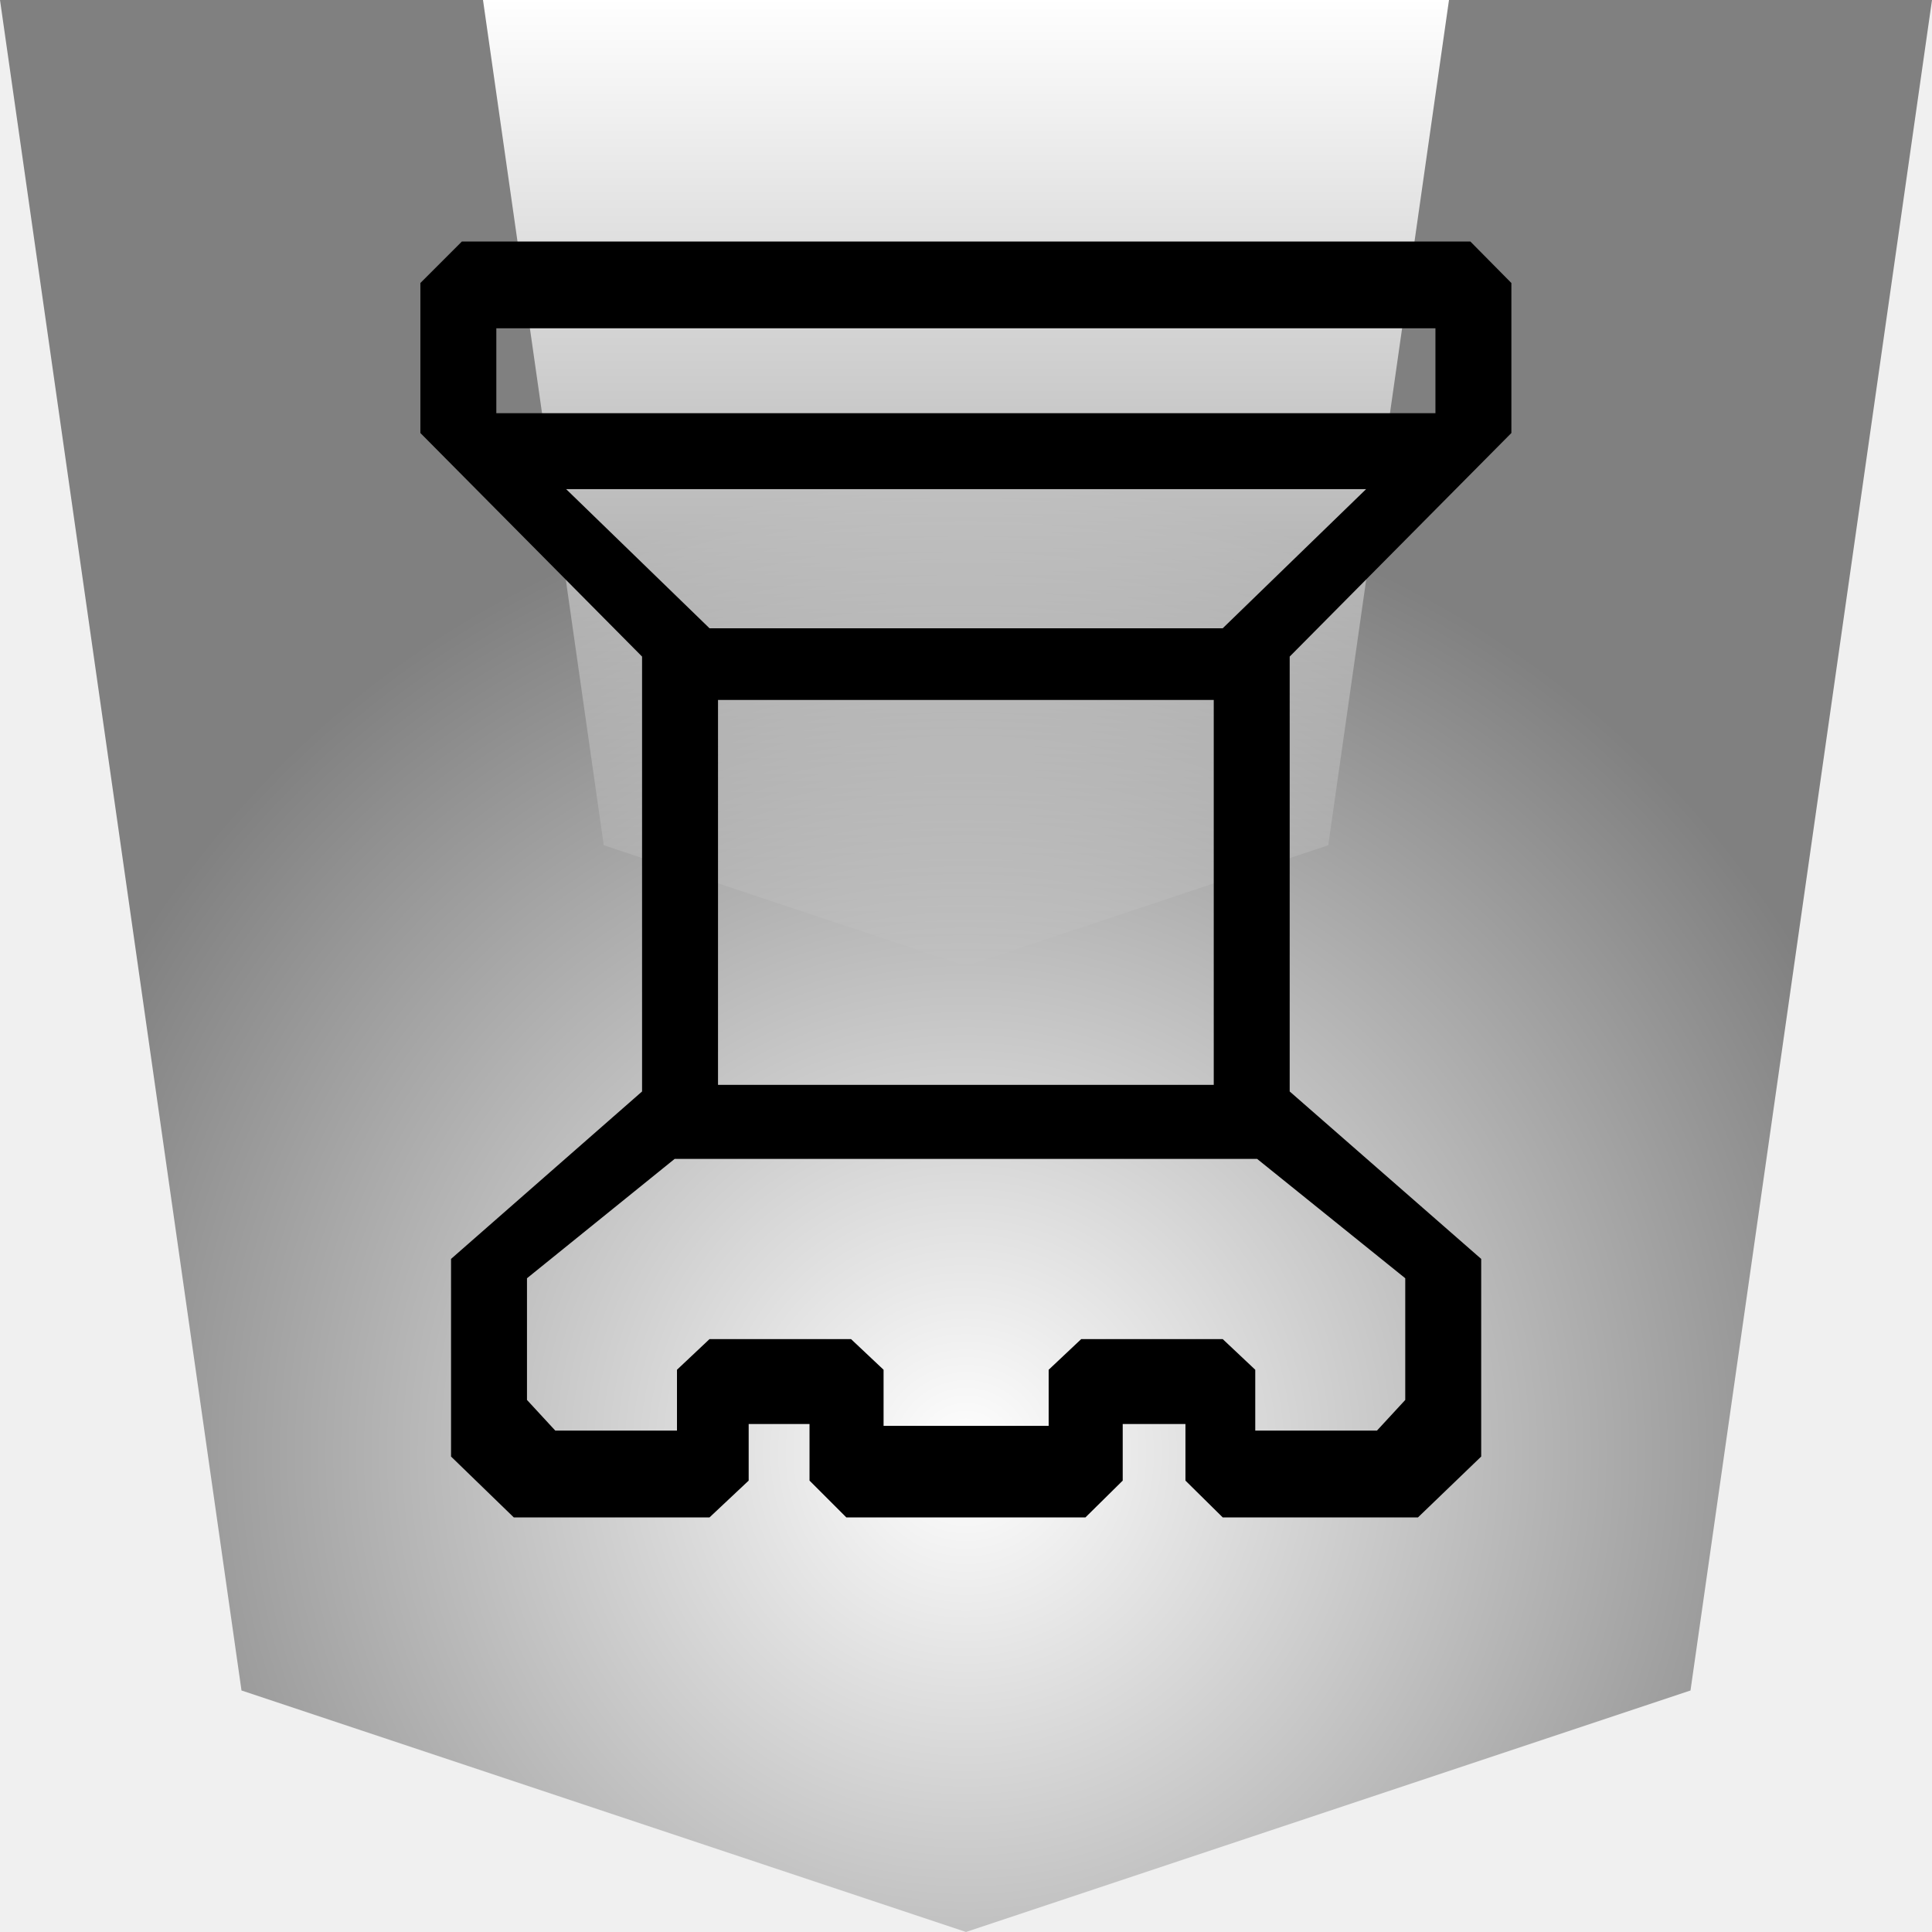
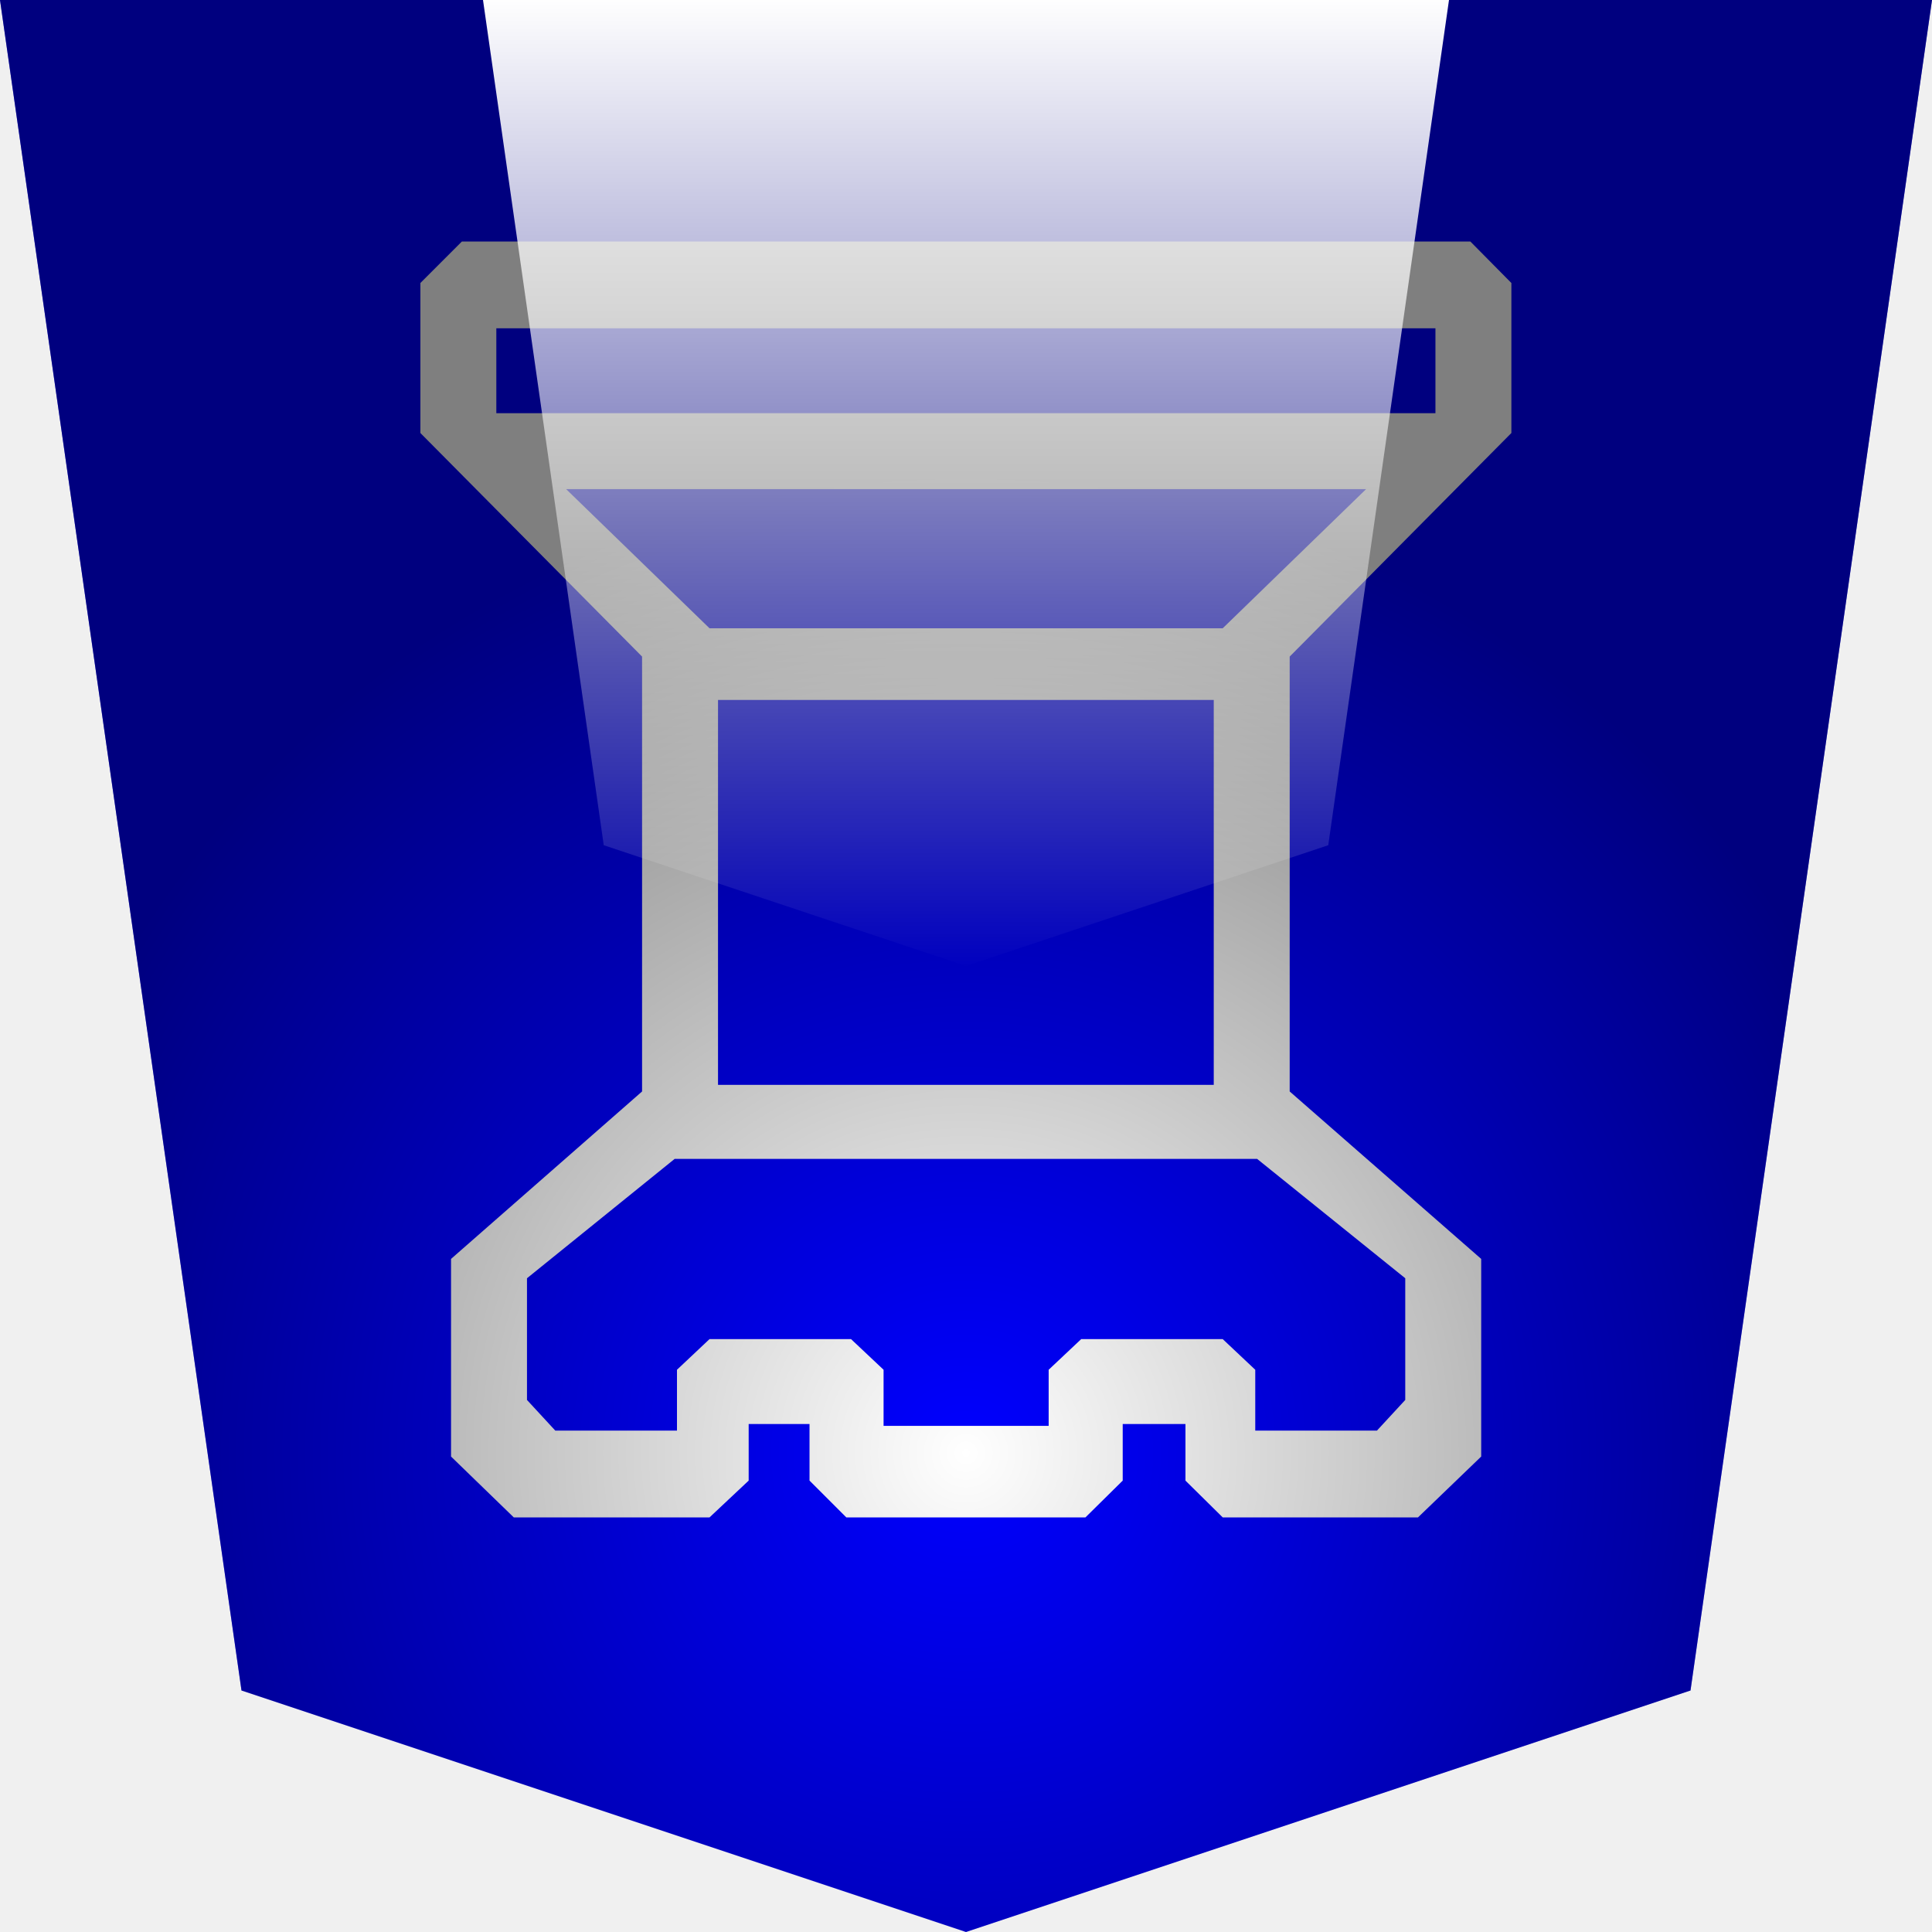
<svg xmlns="http://www.w3.org/2000/svg" height="64" width="64">
  <defs>
    <radialGradient cx="50%" cy="75%" id="glass-gradient">
-       <stop offset="0%" stop-color="#FFFFFF" />
-       <stop offset="100%" stop-color="#808080" />
+       <stop offset="0%" stop-color="#000000" stop-opacity="0" />
+       <stop offset="100%" stop-color="#000000" stop-opacity="0.5" />
    </radialGradient>
    <linearGradient id="highlight-gradient" x1="50%" x2="50%" y1="0%" y2="100%">
-       <stop offset="0%" stop-color="#FFFFFF" />
+       <stop offset="0%" stop-color="#FFFFFF" stop-opacity="1" />
      <stop offset="100%" stop-color="#FFFFFF" stop-opacity="0" />
    </linearGradient>
  </defs>
+   <path d="m 0 0 h 64 l -8 56 l -24 8 l -24 -8 z" fill="#0000FF" />
+   <text fill="#FFFFFF" font-family="FreeSerif" font-size="72" text-anchor="middle" transform="translate(64 64) rotate(180)" x="32" y="56">♖</text>
  <path d="m 0 0 h 64 l -8 56 l -24 8 l -24 -8 z" fill="url(#glass-gradient)" />
  <path d="m 16 0 h 32 l -4 28 l -12 4 l -12 -4 z" fill="url(#highlight-gradient)" />
-   <text fill="#000000" font-family="FreeSerif" font-size="72" text-anchor="middle" transform="translate(64 64) rotate(180)" x="32" y="56">♖</text>
</svg>
